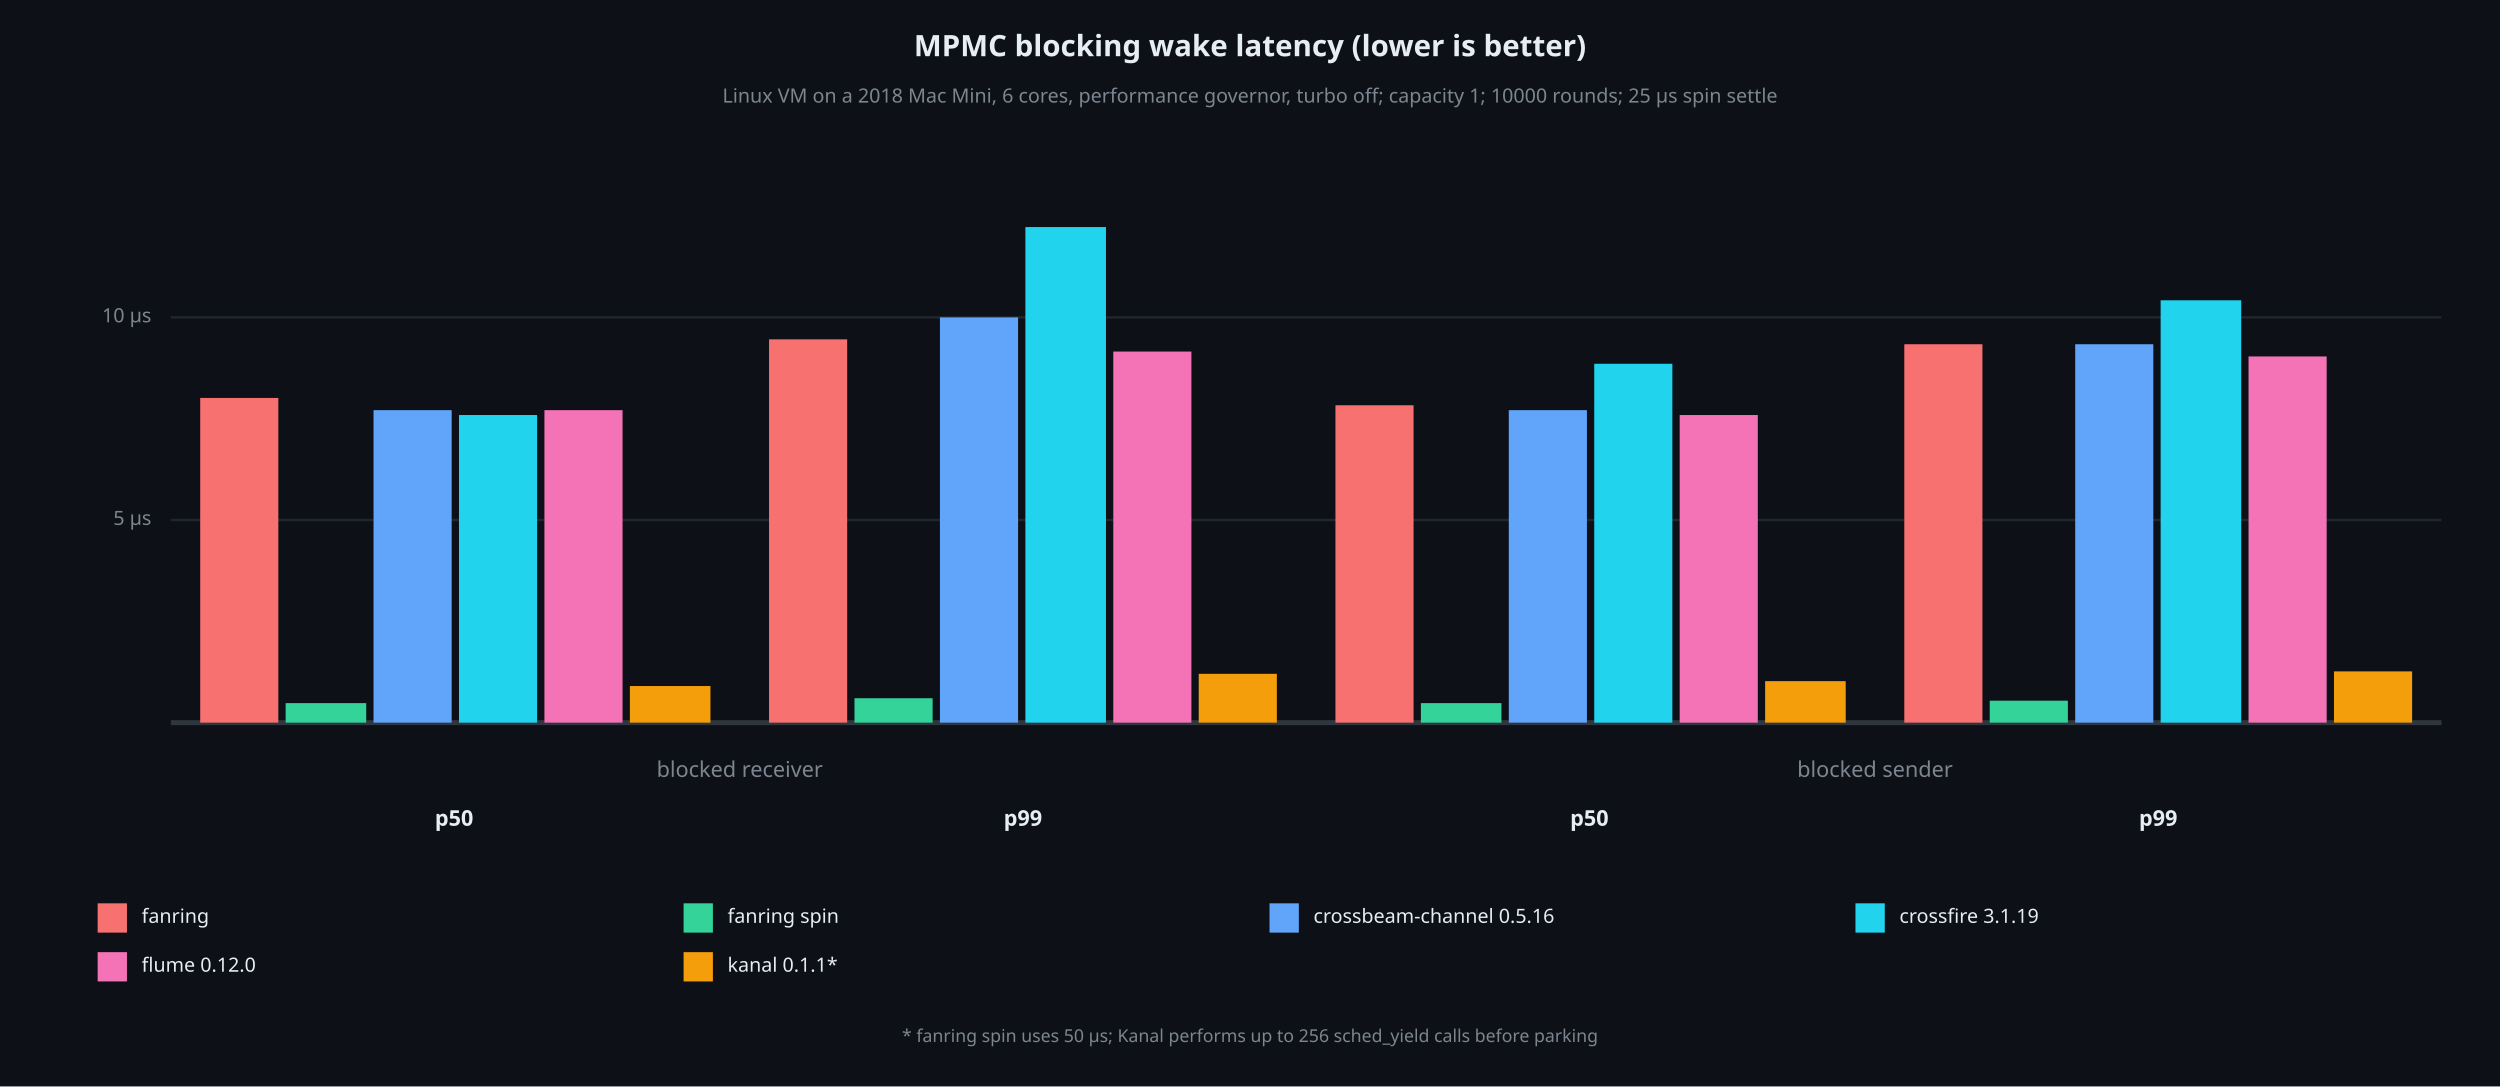
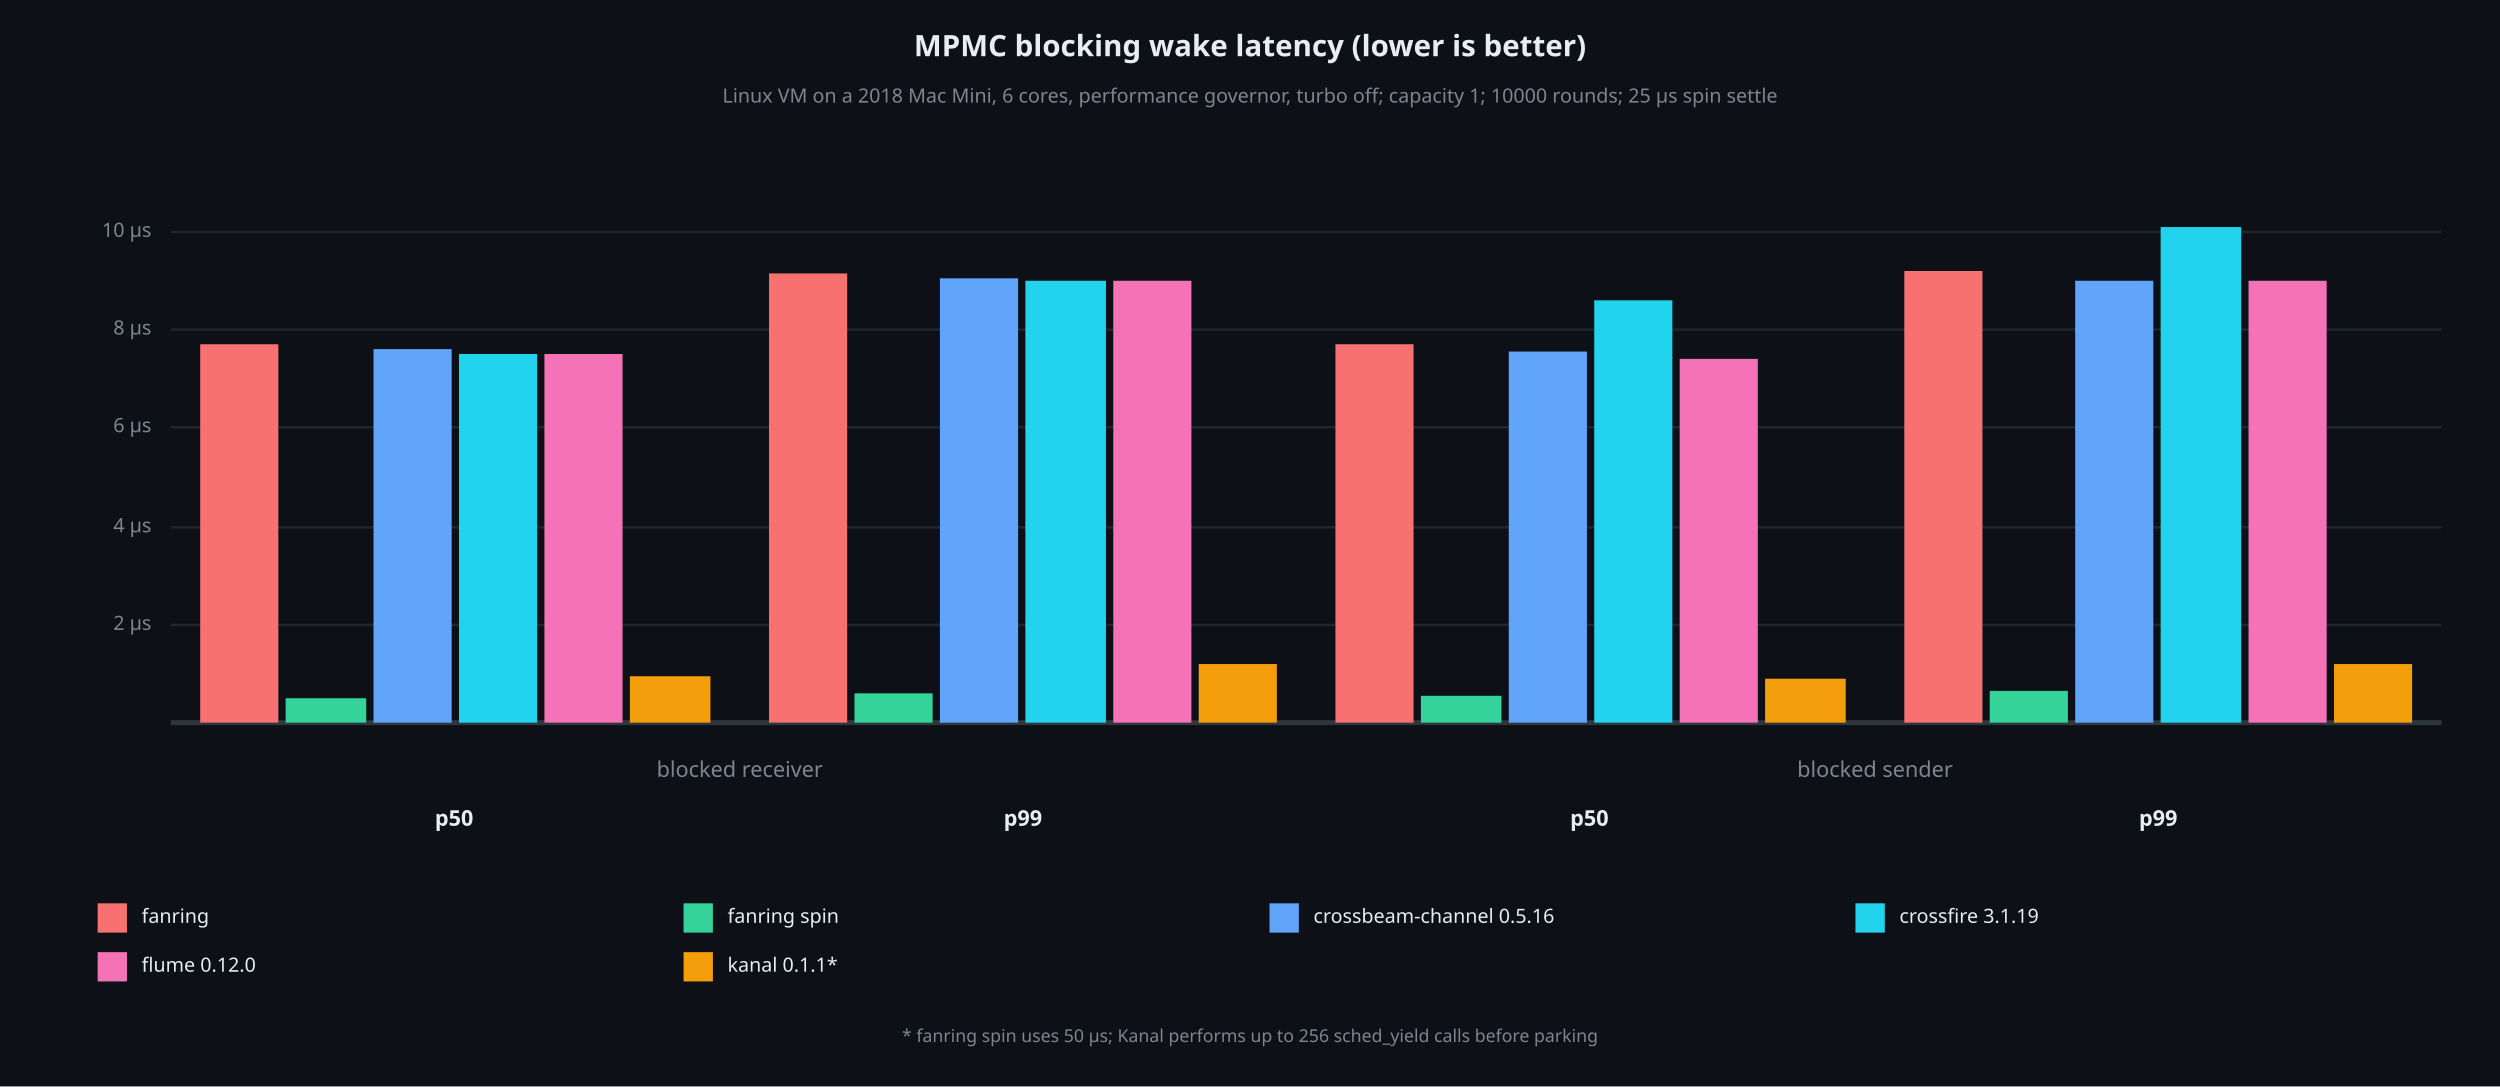
<svg xmlns="http://www.w3.org/2000/svg" viewBox="0 0 1024 445" font-family="system-ui, -apple-system, sans-serif">
  <rect x="0" y="0" width="1024" height="445" opacity="1" fill="#0D1117" stroke="none" />
  <text x="512" y="20" dy="0.5ex" text-anchor="middle" font-family="sans-serif" font-size="12.097" opacity="1" fill="#E6EDF3" font-weight="bold">
MPMC blocking wake latency (lower is better)
</text>
  <text x="512" y="40" dy="0.5ex" text-anchor="middle" font-family="sans-serif" font-size="8.065" opacity="1" fill="#7D8590">
Linux VM on a 2018 Mac Mini, 6 cores, performance governor, turbo off; capacity 1; 10000 rounds; 25 µs spin settle
</text>
-   <polyline fill="none" opacity="1" stroke="#21262D" stroke-width="1" points="70,213 1000,213 " />
-   <text x="62" y="213" dy="0.5ex" text-anchor="end" font-family="sans-serif" font-size="8.065" opacity="1" fill="#7D8590">
- 5 µs
+   <polyline fill="none" opacity="1" stroke="#21262D" stroke-width="1" points="70,256 1000,256 " />
+   <text x="62" y="256" dy="0.5ex" text-anchor="end" font-family="sans-serif" font-size="8.065" opacity="1" fill="#7D8590">
+ 2 µs
</text>
-   <polyline fill="none" opacity="1" stroke="#21262D" stroke-width="1" points="70,130 1000,130 " />
-   <text x="62" y="130" dy="0.5ex" text-anchor="end" font-family="sans-serif" font-size="8.065" opacity="1" fill="#7D8590">
+   <polyline fill="none" opacity="1" stroke="#21262D" stroke-width="1" points="70,216 1000,216 " />
+   <text x="62" y="216" dy="0.5ex" text-anchor="end" font-family="sans-serif" font-size="8.065" opacity="1" fill="#7D8590">
+ 4 µs
+ </text>
+   <polyline fill="none" opacity="1" stroke="#21262D" stroke-width="1" points="70,175 1000,175 " />
+   <text x="62" y="175" dy="0.5ex" text-anchor="end" font-family="sans-serif" font-size="8.065" opacity="1" fill="#7D8590">
+ 6 µs
+ </text>
+   <polyline fill="none" opacity="1" stroke="#21262D" stroke-width="1" points="70,135 1000,135 " />
+   <text x="62" y="135" dy="0.5ex" text-anchor="end" font-family="sans-serif" font-size="8.065" opacity="1" fill="#7D8590">
+ 8 µs
+ </text>
+   <polyline fill="none" opacity="1" stroke="#21262D" stroke-width="1" points="70,95 1000,95 " />
+   <text x="62" y="95" dy="0.5ex" text-anchor="end" font-family="sans-serif" font-size="8.065" opacity="1" fill="#7D8590">
10 µs
</text>
  <polyline fill="none" opacity="1" stroke="#30363D" stroke-width="2" points="70,296 1000,296 " />
-   <rect x="82" y="163" width="32" height="133" opacity="1" fill="#F87171" stroke="none" />
-   <rect x="117" y="288" width="33" height="8" opacity="1" fill="#34D399" stroke="none" />
-   <rect x="153" y="168" width="32" height="128" opacity="1" fill="#60A5FA" stroke="none" />
-   <rect x="188" y="170" width="32" height="126" opacity="1" fill="#22D3EE" stroke="none" />
-   <rect x="223" y="168" width="32" height="128" opacity="1" fill="#F472B6" stroke="none" />
-   <rect x="258" y="281" width="33" height="15" opacity="1" fill="#F59E0B" stroke="none" />
+   <rect x="82" y="141" width="32" height="155" opacity="1" fill="#F87171" stroke="none" />
+   <rect x="117" y="286" width="33" height="10" opacity="1" fill="#34D399" stroke="none" />
+   <rect x="153" y="143" width="32" height="153" opacity="1" fill="#60A5FA" stroke="none" />
+   <rect x="188" y="145" width="32" height="151" opacity="1" fill="#22D3EE" stroke="none" />
+   <rect x="223" y="145" width="32" height="151" opacity="1" fill="#F472B6" stroke="none" />
+   <rect x="258" y="277" width="33" height="19" opacity="1" fill="#F59E0B" stroke="none" />
  <text x="186" y="336" dy="0.5ex" text-anchor="middle" font-family="sans-serif" font-size="8.871" opacity="1" fill="#E6EDF3" font-weight="bold">
p50
</text>
-   <rect x="315" y="139" width="32" height="157" opacity="1" fill="#F87171" stroke="none" />
-   <rect x="350" y="286" width="32" height="10" opacity="1" fill="#34D399" stroke="none" />
-   <rect x="385" y="130" width="32" height="166" opacity="1" fill="#60A5FA" stroke="none" />
-   <rect x="420" y="93" width="33" height="203" opacity="1" fill="#22D3EE" stroke="none" />
-   <rect x="456" y="144" width="32" height="152" opacity="1" fill="#F472B6" stroke="none" />
-   <rect x="491" y="276" width="32" height="20" opacity="1" fill="#F59E0B" stroke="none" />
+   <rect x="315" y="112" width="32" height="184" opacity="1" fill="#F87171" stroke="none" />
+   <rect x="350" y="284" width="32" height="12" opacity="1" fill="#34D399" stroke="none" />
+   <rect x="385" y="114" width="32" height="182" opacity="1" fill="#60A5FA" stroke="none" />
+   <rect x="420" y="115" width="33" height="181" opacity="1" fill="#22D3EE" stroke="none" />
+   <rect x="456" y="115" width="32" height="181" opacity="1" fill="#F472B6" stroke="none" />
+   <rect x="491" y="272" width="32" height="24" opacity="1" fill="#F59E0B" stroke="none" />
  <text x="419" y="336" dy="0.5ex" text-anchor="middle" font-family="sans-serif" font-size="8.871" opacity="1" fill="#E6EDF3" font-weight="bold">
p99
</text>
-   <rect x="547" y="166" width="32" height="130" opacity="1" fill="#F87171" stroke="none" />
-   <rect x="582" y="288" width="33" height="8" opacity="1" fill="#34D399" stroke="none" />
-   <rect x="618" y="168" width="32" height="128" opacity="1" fill="#60A5FA" stroke="none" />
-   <rect x="653" y="149" width="32" height="147" opacity="1" fill="#22D3EE" stroke="none" />
-   <rect x="688" y="170" width="32" height="126" opacity="1" fill="#F472B6" stroke="none" />
-   <rect x="723" y="279" width="33" height="17" opacity="1" fill="#F59E0B" stroke="none" />
+   <rect x="547" y="141" width="32" height="155" opacity="1" fill="#F87171" stroke="none" />
+   <rect x="582" y="285" width="33" height="11" opacity="1" fill="#34D399" stroke="none" />
+   <rect x="618" y="144" width="32" height="152" opacity="1" fill="#60A5FA" stroke="none" />
+   <rect x="653" y="123" width="32" height="173" opacity="1" fill="#22D3EE" stroke="none" />
+   <rect x="688" y="147" width="32" height="149" opacity="1" fill="#F472B6" stroke="none" />
+   <rect x="723" y="278" width="33" height="18" opacity="1" fill="#F59E0B" stroke="none" />
  <text x="651" y="336" dy="0.5ex" text-anchor="middle" font-family="sans-serif" font-size="8.871" opacity="1" fill="#E6EDF3" font-weight="bold">
p50
</text>
-   <rect x="780" y="141" width="32" height="155" opacity="1" fill="#F87171" stroke="none" />
-   <rect x="815" y="287" width="32" height="9" opacity="1" fill="#34D399" stroke="none" />
-   <rect x="850" y="141" width="32" height="155" opacity="1" fill="#60A5FA" stroke="none" />
-   <rect x="885" y="123" width="33" height="173" opacity="1" fill="#22D3EE" stroke="none" />
-   <rect x="921" y="146" width="32" height="150" opacity="1" fill="#F472B6" stroke="none" />
-   <rect x="956" y="275" width="32" height="21" opacity="1" fill="#F59E0B" stroke="none" />
+   <rect x="780" y="111" width="32" height="185" opacity="1" fill="#F87171" stroke="none" />
+   <rect x="815" y="283" width="32" height="13" opacity="1" fill="#34D399" stroke="none" />
+   <rect x="850" y="115" width="32" height="181" opacity="1" fill="#60A5FA" stroke="none" />
+   <rect x="885" y="93" width="33" height="203" opacity="1" fill="#22D3EE" stroke="none" />
+   <rect x="921" y="115" width="32" height="181" opacity="1" fill="#F472B6" stroke="none" />
+   <rect x="956" y="272" width="32" height="24" opacity="1" fill="#F59E0B" stroke="none" />
  <text x="884" y="336" dy="0.5ex" text-anchor="middle" font-family="sans-serif" font-size="8.871" opacity="1" fill="#E6EDF3" font-weight="bold">
p99
</text>
  <text x="303" y="316" dy="0.5ex" text-anchor="middle" font-family="sans-serif" font-size="8.871" opacity="1" fill="#7D8590">
blocked receiver
</text>
  <text x="768" y="316" dy="0.5ex" text-anchor="middle" font-family="sans-serif" font-size="8.871" opacity="1" fill="#7D8590">
blocked sender
</text>
  <rect x="40" y="370" width="12" height="12" opacity="1" fill="#F87171" stroke="none" />
  <text x="58" y="376" dy="0.5ex" text-anchor="start" font-family="sans-serif" font-size="8.065" opacity="1" fill="#E6EDF3">
fanring
</text>
  <rect x="280" y="370" width="12" height="12" opacity="1" fill="#34D399" stroke="none" />
  <text x="298" y="376" dy="0.5ex" text-anchor="start" font-family="sans-serif" font-size="8.065" opacity="1" fill="#E6EDF3">
fanring spin
</text>
  <rect x="520" y="370" width="12" height="12" opacity="1" fill="#60A5FA" stroke="none" />
  <text x="538" y="376" dy="0.5ex" text-anchor="start" font-family="sans-serif" font-size="8.065" opacity="1" fill="#E6EDF3">
crossbeam-channel 0.5.16
</text>
  <rect x="760" y="370" width="12" height="12" opacity="1" fill="#22D3EE" stroke="none" />
  <text x="778" y="376" dy="0.5ex" text-anchor="start" font-family="sans-serif" font-size="8.065" opacity="1" fill="#E6EDF3">
crossfire 3.1.19
</text>
  <rect x="40" y="390" width="12" height="12" opacity="1" fill="#F472B6" stroke="none" />
  <text x="58" y="396" dy="0.5ex" text-anchor="start" font-family="sans-serif" font-size="8.065" opacity="1" fill="#E6EDF3">
flume 0.12.0
</text>
  <rect x="280" y="390" width="12" height="12" opacity="1" fill="#F59E0B" stroke="none" />
  <text x="298" y="396" dy="0.5ex" text-anchor="start" font-family="sans-serif" font-size="8.065" opacity="1" fill="#E6EDF3">
kanal 0.1.1*
</text>
  <text x="512" y="425" dy="0.5ex" text-anchor="middle" font-family="sans-serif" font-size="7.258" opacity="1" fill="#7D8590">
* fanring spin uses 50 µs; Kanal performs up to 256 sched_yield calls before parking
</text>
</svg>
